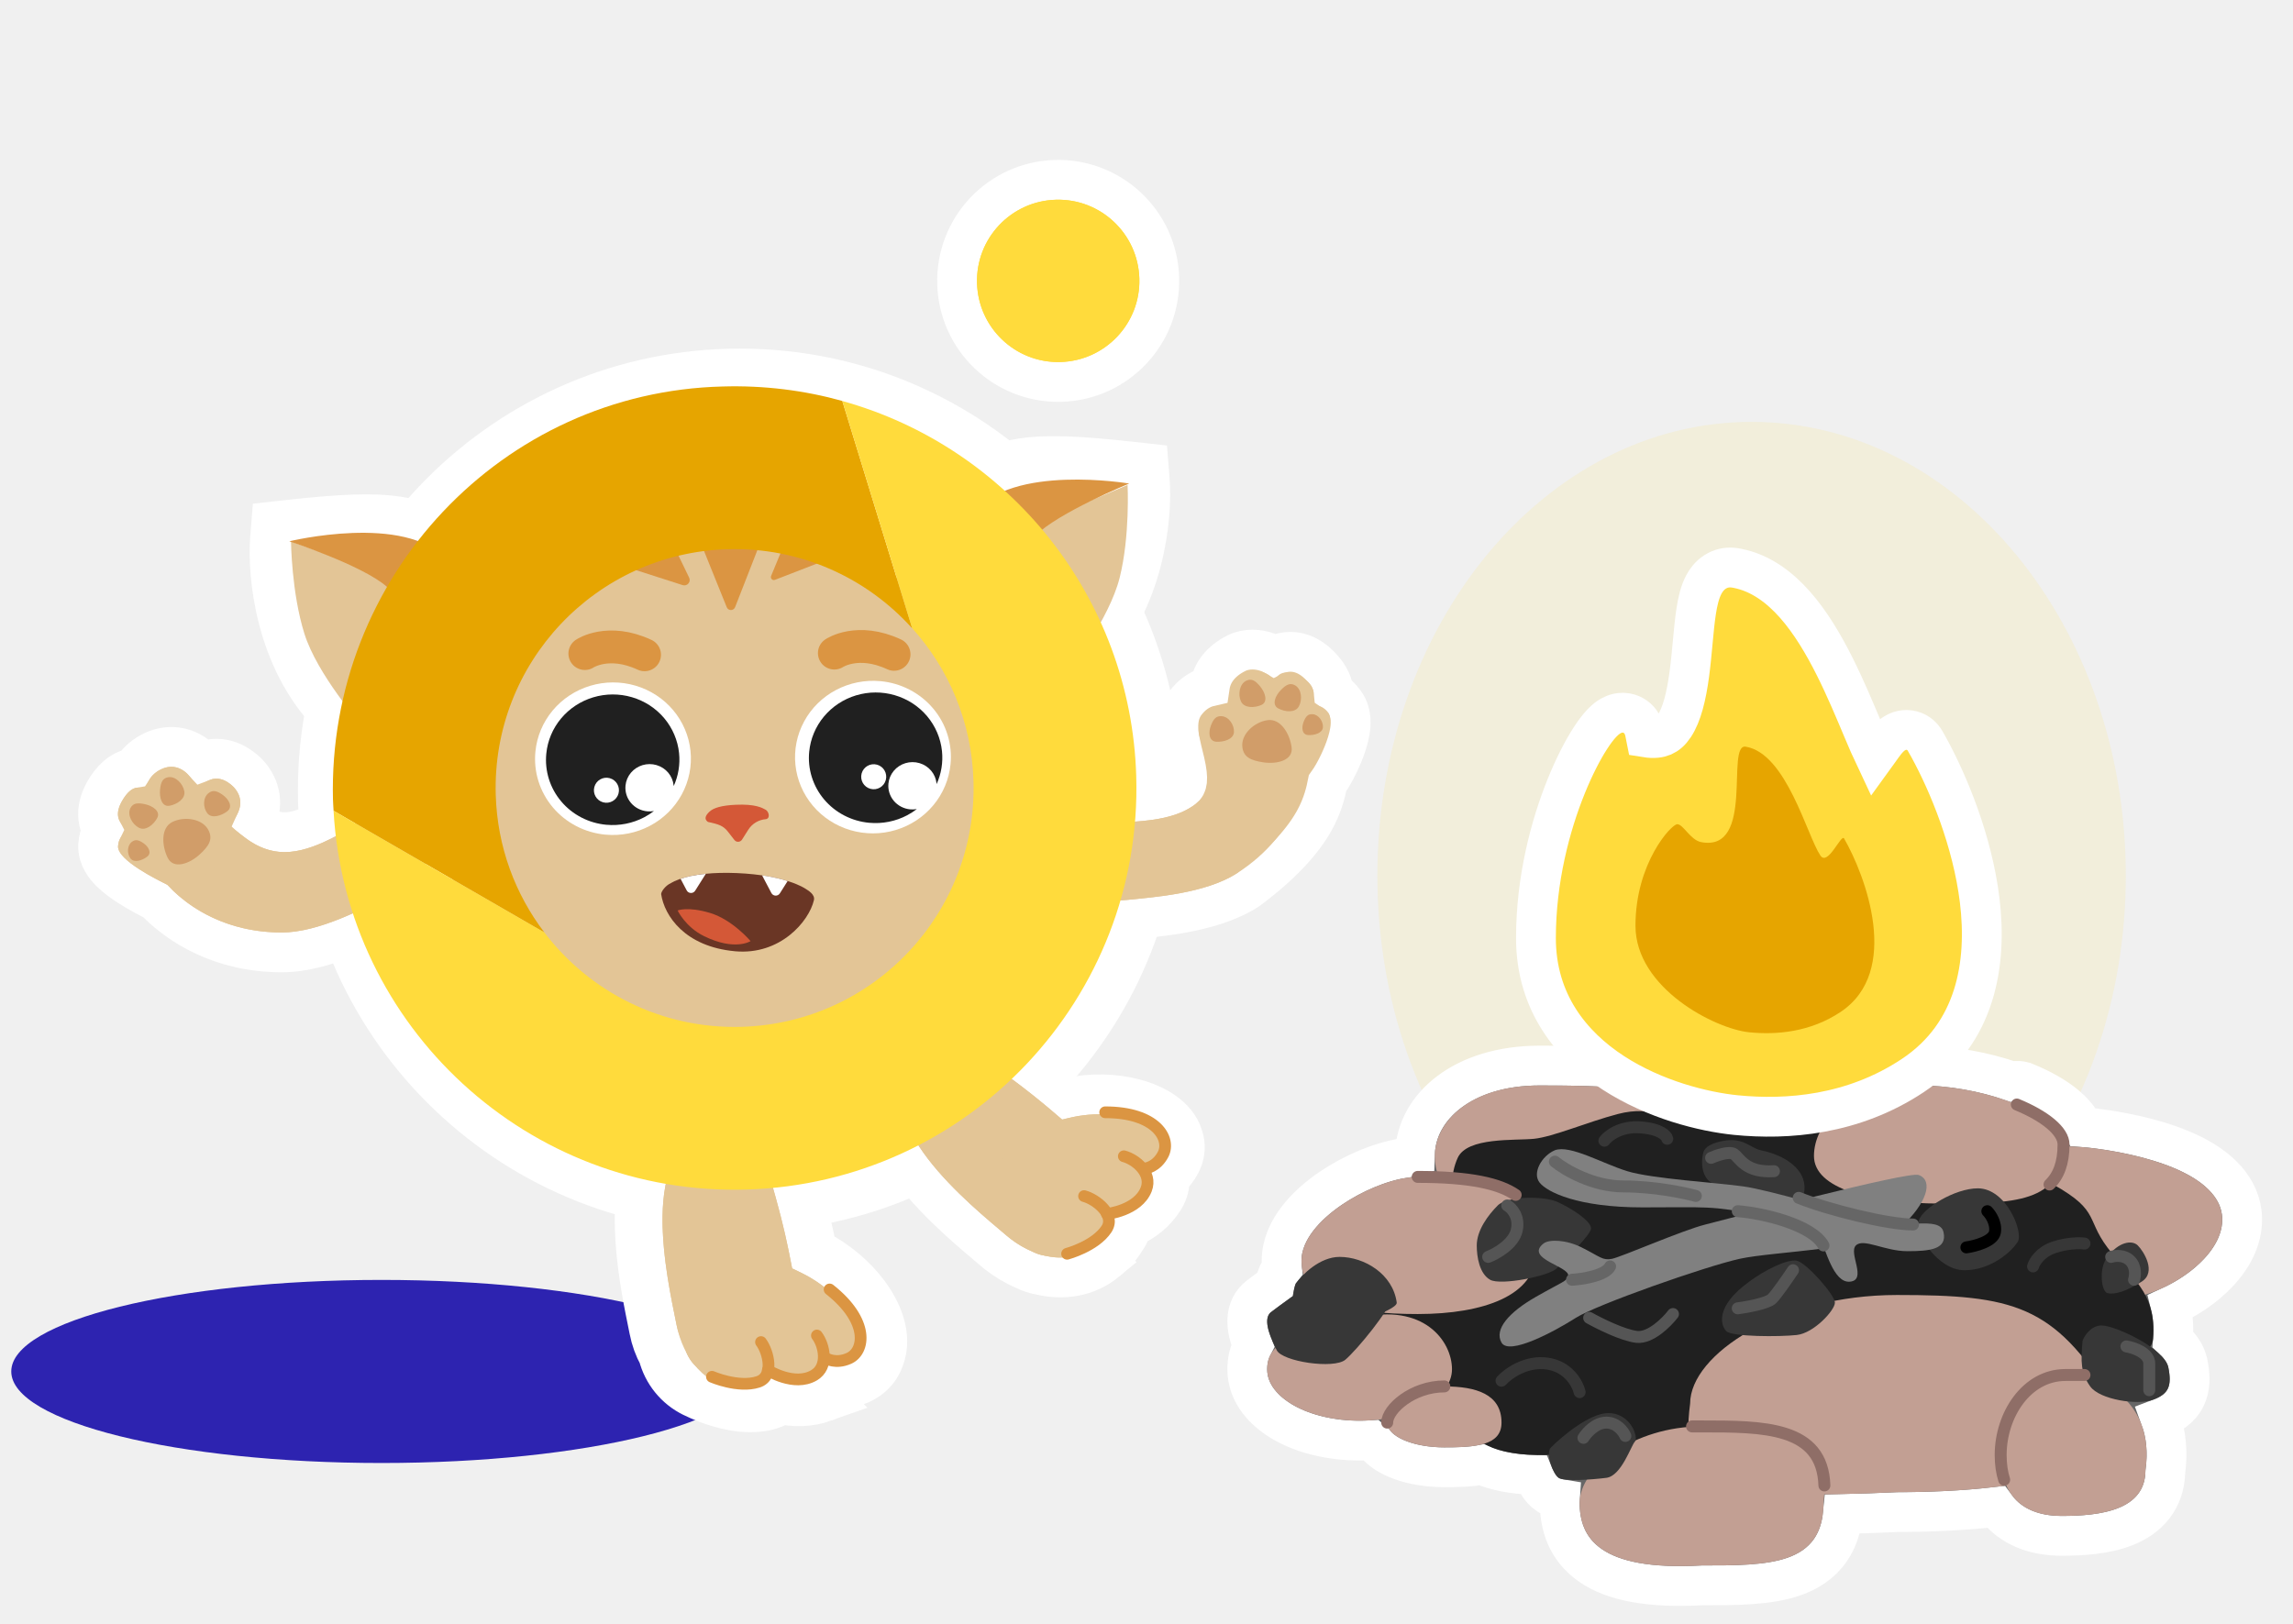
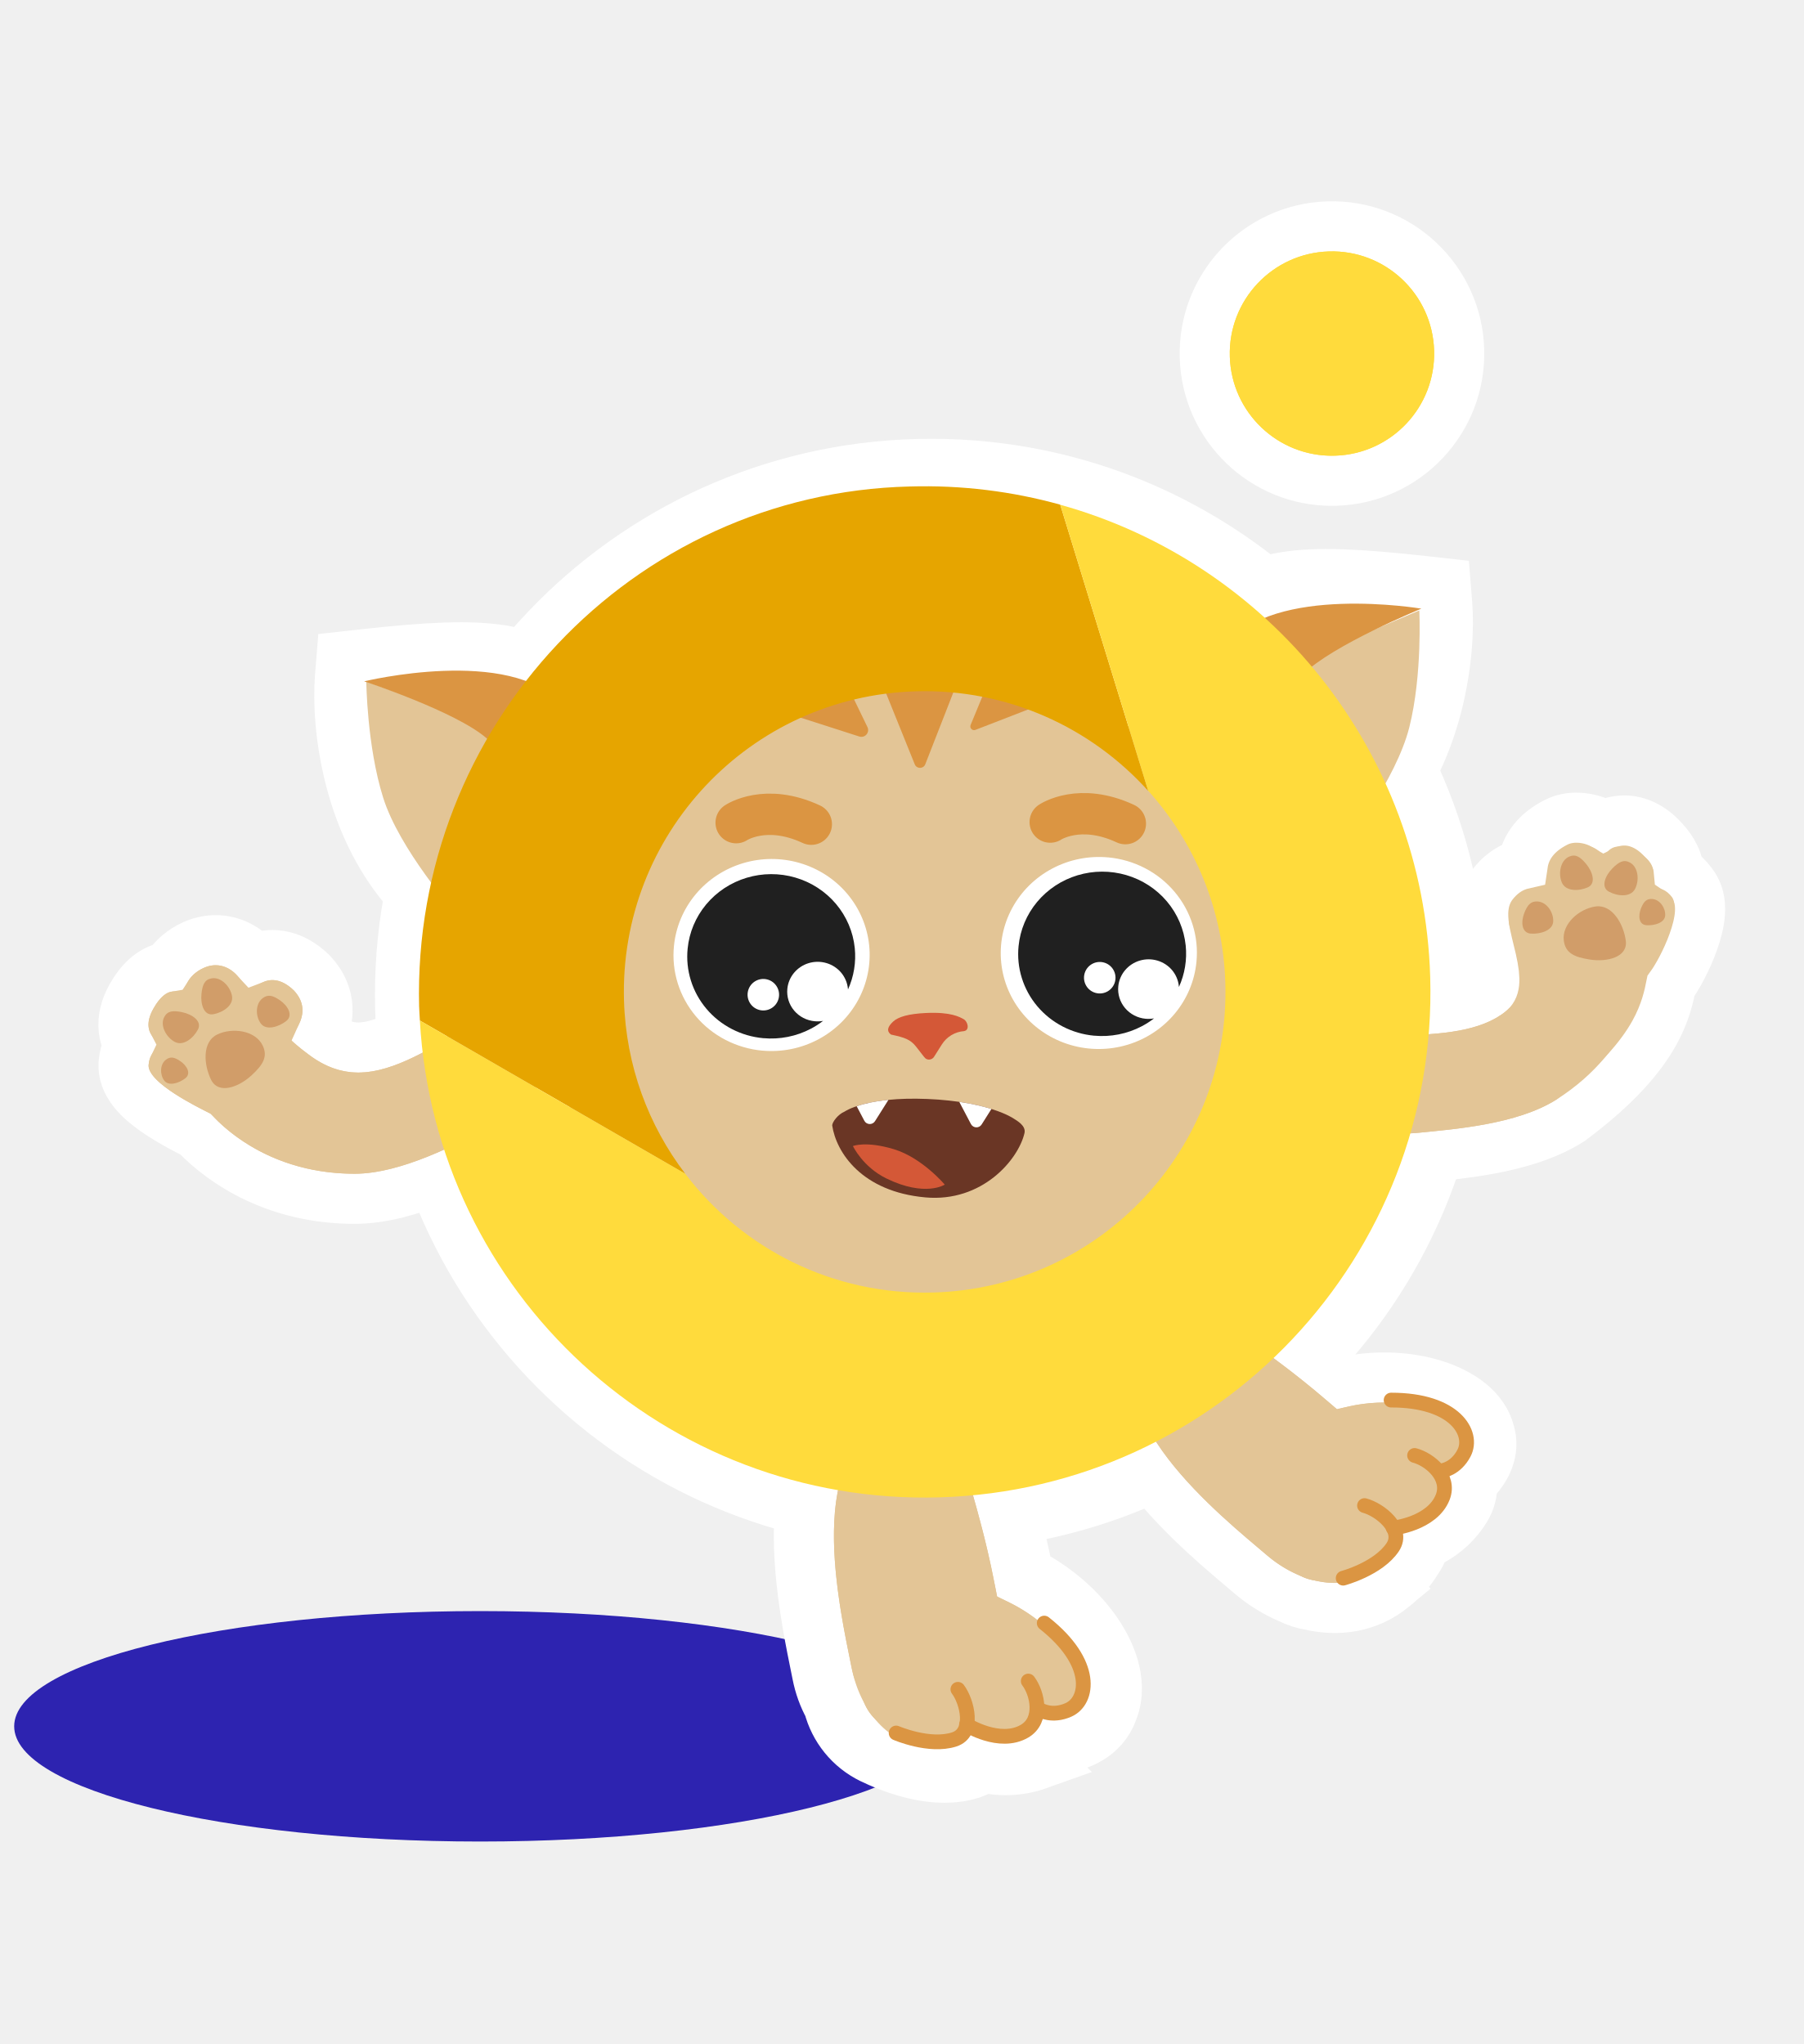
- <svg xmlns="http://www.w3.org/2000/svg" width="288" height="204" viewBox="0 0 288 204" fill="none">
+ <svg xmlns="http://www.w3.org/2000/svg" width="180" height="204" viewBox="0 0 180 204" fill="none">
  <style>
  @media (prefers-reduced-motion: reduce) { * { animation: none !important; } }

  .cat        { transform-origin: 92px 176px;  animation: cat-dance 1.2s ease-in-out infinite; }
  .shadow     { transform-origin: 48px 172px;  animation: shadow-pulse .6s ease-in-out infinite; }
  .arm-left   { transform-origin: 54px 110px;  animation: arm-left-wave 1.2s ease-in-out infinite; }
  .arm-right  { transform-origin: 151px 91px;  animation: arm-right-wave 1.2s ease-in-out infinite; }
  .leg-left   { transform-origin: 95px 146px;  animation: leg-left-step 1.2s ease-in-out infinite; }
  .leg-right  { transform-origin: 117px 137px; animation: leg-right-step 1.2s ease-in-out infinite; }
  .ear-left   { transform-origin: 57px 88px;   animation: ear-left-wiggle 1.2s ease-in-out infinite; }
  .ear-right  { transform-origin: 121px 80px;  animation: ear-right-wiggle 1.2s ease-in-out infinite; }
  .face       { transform-origin: 93px 99px;   animation: face-bob 1.2s ease-in-out .06s infinite; }
  .mouth      { transform-origin: 92px 110px;  animation: mouth-sing .6s ease-in-out infinite alternate; }
  .eye-r      { transform-origin: 110px 95px;  animation: blink 3.6s linear infinite; }
  .eye-l      { transform-origin: 77px 95px;   animation: blink 3.6s linear infinite; }
  .ball       { animation: ball-bounce .6s ease-in-out -.3s infinite; }
  .flame-outer{ transform-origin: 219px 139px; animation: flicker .72s ease-in-out infinite; }
  .flame-inner{ transform-origin: 220px 129px; animation: flicker .54s ease-in-out -.2s infinite; }
  .glow       { transform-origin: 220px 160px; animation: glow-pulse .72s ease-in-out infinite alternate; }
  .spark      { animation: spark-rise 1.6s linear infinite; }
  .spark-2    { animation-name: spark-rise-b; animation-delay: -.55s; animation-duration: 1.45s; }
  .spark-3    { animation-delay: -1.1s; animation-duration: 1.75s; }
  .note       { animation: note-float 3.2s ease-out infinite; }
  .note-2     { animation-delay: -1.6s; }

  @keyframes cat-dance {
    0%, 100% { transform: translateY(0) rotate(-3.5deg) scale(1.015, .98); }
    25%, 75% { transform: translateY(-8px) rotate(0deg) scale(.99, 1.015); }
    50%      { transform: translateY(0) rotate(3.5deg) scale(1.015, .98); }
  }
  @keyframes shadow-pulse {
    0%, 100% { transform: scale(1, 1); opacity: 1; }
    50%      { transform: scale(.96, .92); opacity: .85; }
  }
  @keyframes arm-left-wave {
    0%, 50%, 100% { transform: rotate(-6deg); }
    25%, 75%      { transform: rotate(10deg); }
  }
  @keyframes arm-right-wave {
    0%, 50%, 100% { transform: rotate(6deg); }
    25%, 75%      { transform: rotate(-9deg); }
  }
  @keyframes leg-left-step {
    0%, 50%, 100% { transform: rotate(0deg); }
    25%           { transform: rotate(-7deg); }
    75%           { transform: rotate(3deg); }
  }
  @keyframes leg-right-step {
    0%, 50%, 100% { transform: rotate(0deg); }
    25%           { transform: rotate(4deg); }
    75%           { transform: rotate(-7deg); }
  }
  @keyframes ear-left-wiggle {
    0%, 100% { transform: rotate(3deg); }
    50%      { transform: rotate(-4deg); }
  }
  @keyframes ear-right-wiggle {
    0%, 100% { transform: rotate(-3deg); }
    50%      { transform: rotate(4deg); }
  }
  @keyframes face-bob {
    0%, 100% { transform: translate(-1px, .5px) rotate(-1deg); }
    25%, 75% { transform: translate(0, -.8px) rotate(0deg); }
    50%      { transform: translate(1px, .5px) rotate(1deg); }
  }
  @keyframes mouth-sing {
    from { transform: scale(1, .98); }
    to   { transform: scale(1.03, 1.06); }
  }
  @keyframes blink {
    0%, 92%, 96.5%, 100% { transform: scaleY(1); }
    94%                  { transform: scaleY(.08); }
  }
  @keyframes ball-bounce {
    0%, 100% { transform: translateY(0); }
    50%      { transform: translateY(-5px); }
  }
  @keyframes flicker {
    0%, 100% { transform: scale(1, 1) skewX(0deg); }
    30%      { transform: scale(1.02, 1.06) skewX(1.5deg); }
    55%      { transform: scale(.985, .92) skewX(-2deg); }
    80%      { transform: scale(1.005, 1.03) skewX(1deg); }
  }
  @keyframes glow-pulse {
    from { transform: scale(1, 1); opacity: .10; }
    to   { transform: scale(1.05, 1.07); opacity: .18; }
  }
  @keyframes spark-rise {
    0%   { transform: translate(0, 0); opacity: 0; }
    12%  { opacity: 1; }
    100% { transform: translate(7px, -52px); opacity: 0; }
  }
  @keyframes spark-rise-b {
    0%   { transform: translate(0, 0); opacity: 0; }
    12%  { opacity: 1; }
    100% { transform: translate(-8px, -48px); opacity: 0; }
  }
  @keyframes note-float {
    0%   { transform: translate(0, 3px) rotate(0deg); opacity: 0; }
    12%  { opacity: .7; }
    100% { transform: translate(-5px, -26px) rotate(-12deg); opacity: 0; }
  }
</style>
  <g class="shadow">
    <ellipse cx="47.915" cy="172.293" rx="46.5" ry="11.5" fill="#180DA9" fill-opacity="0.9" />
  </g>
  <g class="cat">
    <circle cx="92.915" cy="99.294" r="53" fill="white" stroke="white" stroke-width="5" />
    <g class="arm-left">
      <path d="M19.308 94.32C21.194 93.475 23.062 93.796 24.481 94.774C24.849 95.027 25.18 95.32 25.476 95.639C26.152 95.38 26.967 95.234 27.88 95.371C28.907 95.524 29.853 96.004 30.702 96.729L31.06 97.055L31.106 97.099L31.15 97.146C31.989 98.044 32.491 99.069 32.638 100.161C32.78 101.223 32.561 102.162 32.271 102.882C32.235 102.973 32.196 103.062 32.157 103.148C33.174 103.922 34.12 104.408 35.289 104.526C36.515 104.648 37.965 104.258 39.546 103.554C40.312 103.213 41.044 102.83 41.741 102.454C42.389 102.106 43.116 101.703 43.705 101.434L43.712 101.431C43.69 101.441 43.702 101.436 43.793 101.389C43.876 101.346 43.966 101.298 44.1 101.228C44.354 101.095 44.691 100.92 45.083 100.731C45.858 100.356 46.893 99.899 48.017 99.561C49.113 99.231 50.471 98.957 51.835 99.1C53.187 99.242 54.62 99.812 55.661 101.139L55.864 101.415L56.055 101.703C57.928 104.688 57.02 107.757 55.572 109.91C54.111 112.081 51.852 113.808 49.984 114.749C48.446 115.524 46.128 116.743 43.617 117.75C41.131 118.747 38.205 119.644 35.389 119.645H35.388C27.676 119.645 22.371 116.176 19.511 113.194C18.749 112.81 17.366 112.1 16.091 111.273C15.326 110.777 14.489 110.17 13.819 109.492C13.27 108.935 12.271 107.782 12.328 106.22L12.33 106.17L12.334 106.12C12.387 105.427 12.557 104.821 12.81 104.3C12.58 103.86 12.407 103.347 12.343 102.762C12.218 101.626 12.531 100.505 13.123 99.45L13.125 99.446C13.951 97.978 15.102 96.774 16.715 96.502C17.282 95.623 18.156 94.836 19.308 94.32Z" fill="#E3C596" stroke="white" stroke-width="5" />
      <path fill-rule="evenodd" clip-rule="evenodd" d="M25.035 100.923C21.185 99.519 16.83 103.612 19.466 108.982C20.608 111.31 25.903 117.145 35.388 117.145C40.065 117.144 45.684 114.117 48.859 112.517C51.998 110.935 56.443 106.654 53.807 102.835C51.619 99.666 45.498 103.367 44.742 103.709C42.777 104.605 38.796 107.39 35.039 107.014C30.418 106.55 28.365 102.134 25.034 100.921L25.035 100.923Z" fill="#E3C596" />
      <path fill-rule="evenodd" clip-rule="evenodd" d="M28.862 103.633C29.06 103.294 31.412 101.089 29.323 98.853C26.679 96.299 24.808 99.276 24.808 99.276C24.808 99.276 24.744 99.439 24.666 99.178C24.12 97.282 22.386 95.68 20.33 96.601C18.674 97.343 18.192 98.869 18.576 99.381C17.908 98.984 16.69 98.21 15.303 100.672C13.659 103.606 16.694 104.382 16.694 104.382C16.694 104.382 14.979 104.331 14.827 106.312C14.761 108.098 19.843 110.56 21.038 111.164C21.994 111.844 24.758 110.826 26.975 108.928C29.403 106.001 28.912 103.808 28.863 103.635L28.862 103.633Z" fill="#E3C596" />
      <path d="M21.054 107.748C21.784 109.252 23.785 108.526 25.081 107.342C26.268 106.256 26.742 105.44 26.206 104.337C25.476 102.832 23.172 102.521 21.668 103.251C20.163 103.981 20.322 106.244 21.054 107.748Z" fill="#D19D69" />
      <path d="M19.746 102.762C20.198 101.917 19.172 101.227 18.176 101.021C17.263 100.833 16.72 100.885 16.389 101.504C15.938 102.349 16.583 103.528 17.44 103.985C18.296 104.44 19.296 103.608 19.744 102.763L19.746 102.762Z" fill="#D19D69" />
      <path d="M21.282 101.224C20.34 101.395 19.997 100.21 20.103 99.198C20.202 98.271 20.419 97.769 21.107 97.645C22.049 97.473 22.977 98.446 23.15 99.401C23.323 100.356 22.226 101.055 21.284 101.227L21.282 101.224Z" fill="#D19D69" />
      <path d="M28.547 101.917C29.299 101.339 28.715 100.374 27.946 99.84C27.242 99.352 26.751 99.206 26.202 99.629C25.45 100.208 25.497 101.465 26.037 102.167C26.577 102.869 27.795 102.496 28.547 101.917Z" fill="#D19D69" />
      <path d="M18.483 107.623C19.114 107.139 18.638 106.349 18.006 105.917C17.425 105.522 17.021 105.406 16.559 105.761C15.929 106.247 15.956 107.282 16.397 107.855C16.839 108.427 17.855 108.108 18.483 107.623Z" fill="#D19D69" />
    </g>
    <g class="arm-right">
      <path d="M165.683 83.526C164.531 82.374 162.994 81.648 161.281 81.96C160.848 82.038 160.451 82.177 160.085 82.356C159.793 82.186 159.496 82.049 159.207 81.944C158.083 81.535 156.585 81.414 155.297 82.058C153.359 83.027 152.214 84.471 151.952 86.243C151.799 86.278 151.643 86.32 151.486 86.373C150.501 86.707 149.637 87.354 148.932 88.272C147.835 89.702 147.941 91.417 148.09 92.468C148.242 93.537 148.613 94.875 148.812 95.745C149.337 98.036 149.101 98.664 148.629 99.034L148.443 99.174C147.478 99.853 146.117 100.262 144.513 100.501C143.684 100.625 142.861 100.695 142.072 100.752C141.521 100.792 140.917 100.83 140.378 100.885L139.867 100.945L139.862 100.946C139.886 100.942 139.872 100.945 139.769 100.954C139.675 100.962 139.575 100.97 139.424 100.983C139.139 101.007 138.761 101.041 138.328 101.092C137.473 101.192 136.354 101.362 135.224 101.681C134.123 101.991 132.831 102.489 131.757 103.341C130.621 104.243 129.67 105.606 129.599 107.457C129.457 111.19 131.949 113.395 134.403 114.468C136.802 115.516 139.635 115.76 141.717 115.551L141.72 115.551C143.429 115.378 146.041 115.161 148.699 114.663C151.331 114.17 154.283 113.355 156.659 111.843L156.74 111.792L156.815 111.735C161.306 108.372 163.734 105.509 165.09 103.059C166.196 101.061 166.55 99.335 166.737 98.397C167.019 98.007 167.283 97.573 167.505 97.18C167.911 96.462 168.337 95.596 168.698 94.704C169.052 93.828 169.382 92.834 169.54 91.881C169.671 91.091 169.814 89.635 168.996 88.407L168.779 88.102C168.41 87.61 167.987 87.195 167.509 86.874C167.387 85.568 166.627 84.47 165.683 83.526Z" fill="#E3C596" stroke="white" stroke-width="5" />
      <path fill-rule="evenodd" clip-rule="evenodd" d="M155.342 90.489C157.837 87.237 163.708 88.353 164.366 94.3C164.653 96.875 163.319 104.641 155.317 109.734C151.37 112.245 145.003 112.705 141.467 113.064C137.97 113.414 131.92 112.188 132.097 107.551C132.244 103.704 139.391 103.537 140.212 103.421C142.352 103.123 147.203 103.336 150.175 101C153.826 98.128 153.184 93.301 155.344 90.486L155.342 90.489Z" fill="#E3C596" />
      <path fill-rule="evenodd" clip-rule="evenodd" d="M153.571 94.833C153.22 94.651 150.055 94.055 150.618 91.049C151.478 87.474 154.655 88.981 154.655 88.981C154.655 88.981 154.797 89.084 154.719 88.823C154.162 86.93 154.766 84.648 156.994 84.32C158.79 84.058 160.013 85.086 159.965 85.723C160.315 85.028 160.929 83.723 163.42 85.055C166.383 86.647 164.238 88.933 164.238 88.933C164.238 88.933 165.66 87.971 166.852 89.557C167.864 91.029 164.899 95.832 164.216 96.986C163.774 98.07 160.897 98.696 158.007 98.286C154.388 97.12 153.625 95.005 153.571 94.833Z" fill="#E3C596" />
      <path d="M162.226 93.872C161.999 92.213 160.876 90.243 159.218 90.469C157.56 90.696 155.818 92.234 156.045 93.892C156.209 95.105 157.059 95.524 158.649 95.768C160.386 96.036 162.452 95.529 162.226 93.872ZM153.436 89.972C152.744 89.925 152.416 90.319 152.102 91.115C151.758 91.988 151.808 93.112 152.754 93.178C153.7 93.243 154.923 92.876 154.983 91.993C155.042 91.109 154.383 90.037 153.436 89.972ZM166.157 91.375C166.208 90.654 165.654 89.777 164.86 89.723C164.281 89.683 164.006 90.005 163.744 90.656C163.457 91.367 163.499 92.286 164.293 92.341C165.085 92.393 166.109 92.097 166.157 91.375ZM158.274 86.229C157.677 85.512 157.219 85.215 156.576 85.494C155.697 85.873 155.464 87.198 155.85 88.087C156.236 88.978 157.537 88.951 158.416 88.571C159.295 88.192 158.923 87.012 158.274 86.229ZM162.64 86.085C162.024 85.753 161.541 86.012 160.886 86.675C160.172 87.398 159.701 88.539 160.544 88.994L160.547 88.995C161.389 89.449 162.685 89.585 163.143 88.732C163.6 87.878 163.484 86.54 162.64 86.085Z" fill="#D19D69" />
    </g>
    <g class="leg-left">
      <path d="M89.225 138.901C91.922 138.469 94.17 138.916 95.903 140.187C97.338 141.24 98.097 142.629 98.53 143.651L98.696 144.065L98.74 144.178L98.773 144.292C100.356 149.649 101.261 152.83 102.15 157.3C104.94 158.701 107.167 160.653 108.672 162.672C109.556 163.858 110.25 165.146 110.629 166.441C110.98 167.642 111.14 169.153 110.559 170.597C109.702 173.031 107.364 173.731 106.222 173.926C106.07 173.952 105.919 173.972 105.77 173.988C105.684 174.1 105.593 174.211 105.491 174.32C104.956 174.894 104.276 175.336 103.48 175.621L103.481 175.622C101.601 176.294 99.701 176.292 98.076 175.9C96.936 176.719 95.516 176.919 94.219 176.921C91.663 176.924 89.003 175.949 87.18 175.069L87.177 175.067C85.141 174.081 83.702 172.26 83.159 170.142C82.632 169.194 82.251 168.145 82.029 167.009L81.517 164.464C80.916 161.398 80.153 156.948 80.217 152.745C80.259 149.941 80.665 146.923 81.953 144.377C83.313 141.688 85.639 139.592 89.131 138.918L89.178 138.908L89.225 138.901Z" fill="#E3C596" stroke="white" stroke-width="6" />
      <path fill-rule="evenodd" clip-rule="evenodd" d="M92.851 174.271C97.067 174.349 100.782 170.601 100.676 166.386C99.083 156.194 98.31 153.311 95.897 145.143C95.237 143.428 93.91 141.189 89.699 141.864C79.795 143.775 83.891 160.902 84.974 166.432C85.782 170.573 88.633 174.377 92.853 174.269L92.851 174.271Z" fill="#E3C596" />
      <path fill-rule="evenodd" clip-rule="evenodd" d="M102.471 172.797C100.223 173.601 97.97 172.962 96.889 172.143C96.873 172.937 96.735 173.918 94.215 173.921C92.325 173.924 90.148 173.172 88.484 172.368C86.909 171.605 85.914 170.008 85.915 168.256C85.918 165.719 86.037 162.055 86.674 161.192C88.949 158.105 93.146 157.844 95.867 158.409C104.086 159.653 109.006 166.708 107.753 169.542C107.191 171.299 104.212 171.143 103.781 170.884C103.758 170.871 103.959 172.265 102.469 172.797L102.471 172.797Z" fill="#E3C596" />
      <path d="M89.42 172.962C89.42 172.962 92.736 174.399 95.207 173.606C97.292 172.935 96.503 169.819 95.583 168.601" stroke="#DB9542" stroke-width="1.473" stroke-linecap="round" stroke-linejoin="round" />
      <path d="M96.441 172.138C96.441 172.138 99.747 174.231 102.228 172.782C104.12 171.676 103.524 168.995 102.604 167.777" stroke="#DB9542" stroke-width="1.473" stroke-linecap="round" stroke-linejoin="round" />
      <path d="M103.808 170.668C103.808 170.668 104.974 171.39 106.625 170.649C108.624 169.752 109.235 165.967 104.198 161.991" stroke="#DB9542" stroke-width="1.473" stroke-linecap="round" stroke-linejoin="round" />
    </g>
    <g class="leg-right">
      <path d="M118.716 128.346C120.368 128.286 121.73 128.86 122.665 129.371L123.039 129.584L123.125 129.634L123.207 129.692C127.847 132.964 130.53 134.899 134.07 137.924C137.135 137.249 140.106 137.389 142.528 138.036C143.915 138.406 145.201 138.963 146.243 139.702C147.214 140.39 148.183 141.393 148.58 142.74C149.337 144.92 148.095 146.732 147.352 147.559C147.205 147.723 147.05 147.874 146.897 148.017C146.947 148.832 146.768 149.746 146.198 150.661C145.139 152.358 143.639 153.479 142.182 154.117C142.141 154.224 142.096 154.33 142.051 154.436C141.9 154.925 141.661 155.36 141.383 155.747C140.787 156.733 140.01 157.637 139.049 158.386L139.05 158.387C136.524 160.494 133.461 160.829 130.714 160.191C130.008 160.075 129.324 159.852 128.683 159.53C127.451 159.014 126.283 158.314 125.235 157.483L124.781 157.109C122.737 155.359 117.953 151.52 114.582 147.124C112.895 144.924 111.393 142.376 110.845 139.687C110.271 136.867 110.769 133.942 112.977 131.377L113.003 131.347L113.03 131.318C114.81 129.379 116.732 128.419 118.716 128.346Z" fill="#E3C596" stroke="white" stroke-width="5" />
      <path fill-rule="evenodd" clip-rule="evenodd" d="M126.407 155.21C122.128 151.546 108.288 140.654 114.871 133.009C117.755 129.869 120.186 130.8 121.766 131.735C128.728 136.644 131.124 138.427 138.694 145.43C141.392 148.669 140.806 153.914 137.449 156.467C134.207 159.171 129.611 157.955 126.407 155.21Z" fill="#E3C596" />
      <path fill-rule="evenodd" clip-rule="evenodd" d="M143.919 147.027C144.418 146.961 146.851 145.236 146.201 143.511C145.423 140.511 137.188 138.029 129.972 142.153C127.489 143.399 124.357 146.208 124.488 150.039C124.522 151.11 126.704 154.058 128.276 156.049C129.359 157.423 131.134 158.059 132.841 157.678C134.645 157.278 136.818 156.516 138.299 155.342C140.272 153.776 139.773 152.922 139.293 152.288C140.648 152.261 142.813 151.365 144.077 149.337C144.914 147.996 143.892 147.028 143.919 147.024L143.919 147.027Z" fill="#E3C596" />
      <path d="M134.028 157.507C134.028 157.507 137.522 156.577 138.966 154.422C140.185 152.603 137.635 150.646 136.157 150.263" stroke="#DB9542" stroke-width="1.473" stroke-linecap="round" stroke-linejoin="round" />
      <path d="M139.024 152.504C139.024 152.504 142.914 152.095 143.962 149.419C144.76 147.378 142.63 145.644 141.153 145.26" stroke="#DB9542" stroke-width="1.473" stroke-linecap="round" stroke-linejoin="round" />
      <path d="M143.889 146.781C143.889 146.781 145.253 146.625 146.086 145.019C147.097 143.075 145.226 139.728 138.81 139.735" stroke="#DB9542" stroke-width="1.473" stroke-linecap="round" stroke-linejoin="round" />
    </g>
    <g class="ear-left">
      <path d="M36.139 65.309C42.883 64.559 46.938 64.391 50.058 64.887C53.302 65.403 55.422 66.631 58.113 68.099L61.045 69.699L58.683 72.062C55.94 74.805 49.464 82.168 45.627 89.458L44.047 92.461L41.648 90.062C38.038 86.452 36.035 81.919 34.971 77.837C33.908 73.76 33.735 69.954 33.923 67.595L34.088 65.537L36.139 65.309Z" fill="white" stroke="white" stroke-width="5" />
      <path fill-rule="evenodd" clip-rule="evenodd" d="M45.366 91.018L63.937 77.813L36.552 68.032C36.552 68.032 36.608 74.437 38.231 79.605C39.856 84.772 45.366 91.018 45.366 91.018Z" fill="#E3C596" />
      <path fill-rule="evenodd" clip-rule="evenodd" d="M56.077 70.291C50.912 64.453 36.336 68.001 36.336 68.001C36.336 68.001 45.513 71.011 48.574 73.699C51.636 76.387 54.411 84.755 54.411 84.755C54.411 84.755 61.241 76.128 56.074 70.29L56.077 70.291Z" fill="#DB9542" />
    </g>
    <g class="ear-right">
      <path d="M142.192 57.998C135.448 57.249 131.393 57.08 128.273 57.576C125.029 58.092 122.91 59.32 120.218 60.788L117.286 62.389L119.648 64.751C122.391 67.494 128.867 74.857 132.704 82.147L134.284 85.15L136.683 82.751C140.293 79.141 142.296 74.608 143.36 70.526C144.423 66.449 144.596 62.643 144.408 60.284L144.243 58.226L142.192 57.998Z" fill="white" stroke="white" stroke-width="5" />
      <path fill-rule="evenodd" clip-rule="evenodd" d="M134.18 84.388L114.862 72.304L141.623 60.923C141.623 60.923 141.946 67.321 140.629 72.576C139.313 77.83 134.18 84.388 134.18 84.388Z" fill="#E3C596" />
      <path fill-rule="evenodd" clip-rule="evenodd" d="M122.301 64.439C127.036 58.248 141.827 60.746 141.827 60.746C141.827 60.746 132.89 64.403 130.027 67.303C127.164 70.202 124.994 78.747 124.994 78.747C124.994 78.747 117.566 70.63 122.301 64.439Z" fill="#DB9542" />
    </g>
    <g class="face">
      <path fill-rule="evenodd" clip-rule="evenodd" d="M93.026 64.046C73.938 62.227 56.951 76.252 55.109 95.611C53.27 114.972 67.305 131.955 86.396 133.782C105.487 135.608 122.474 121.576 124.325 102.218C126.174 82.859 112.118 65.868 93.026 64.046Z" fill="#E3C596" />
      <path fill-rule="evenodd" clip-rule="evenodd" d="M98.243 61.134L92.328 76.278C92.141 76.754 91.469 76.757 91.278 76.284L84.697 59.983C84.54 59.592 84.852 59.171 85.271 59.211L97.767 60.366C98.141 60.401 98.379 60.783 98.24 61.134L98.243 61.134Z" fill="#DB9542" />
      <path fill-rule="evenodd" clip-rule="evenodd" d="M100.946 62.445L96.852 72.352C96.725 72.658 97.026 72.966 97.335 72.845L107.289 68.986C107.539 68.888 107.61 68.568 107.423 68.376L101.561 62.327C101.373 62.132 101.046 62.196 100.943 62.444L100.946 62.445Z" fill="#DB9542" />
      <path fill-rule="evenodd" clip-rule="evenodd" d="M82.393 63.963L86.558 72.569C86.816 73.105 86.308 73.687 85.745 73.507L76.676 70.595C76.216 70.448 76.055 69.879 76.371 69.512L81.272 63.817C81.588 63.45 82.18 63.527 82.39 63.963L82.393 63.963Z" fill="#DB9542" />
      <g class="mouth">
        <path fill-rule="evenodd" clip-rule="evenodd" d="M92.325 119.505C97.996 120.019 101.608 115.755 102.227 113.087C102.398 112.348 101.476 111.85 101.096 111.606C101.096 111.606 98.662 109.939 92.54 109.682C86.417 109.426 84.286 110.936 84.286 110.936C83.603 111.222 83.044 111.991 83.04 112.323C83.444 115.035 86.002 118.931 92.324 119.504L92.325 119.505Z" fill="#6A3625" />
        <path fill-rule="evenodd" clip-rule="evenodd" d="M94.272 118.23C94.272 118.23 92.009 115.548 89.201 114.698C86.392 113.848 85.108 114.381 85.108 114.381C85.108 114.381 86.09 116.467 88.453 117.618C92.326 119.505 94.272 118.23 94.272 118.23L94.272 118.23Z" fill="#D45837" />
        <path fill-rule="evenodd" clip-rule="evenodd" d="M88.652 109.771L87.313 111.895C87.06 112.298 86.466 112.275 86.245 111.854L85.48 110.403C86.179 110.169 87.212 109.916 88.651 109.772L88.652 109.771Z" fill="white" />
        <path fill-rule="evenodd" clip-rule="evenodd" d="M98.928 110.681L97.952 112.227C97.699 112.629 97.106 112.606 96.884 112.185L95.719 109.972C97.053 110.167 98.114 110.426 98.928 110.681Z" fill="white" />
        <path fill-rule="evenodd" clip-rule="evenodd" d="M96.208 102.909C95.293 102.974 94.466 103.47 93.979 104.245L93.188 105.496C93.081 105.646 92.918 105.733 92.748 105.75C92.658 105.76 92.569 105.745 92.486 105.712C92.372 105.667 92.278 105.583 92.205 105.482L91.417 104.468C90.843 103.731 90.238 103.547 89.027 103.28C88.969 103.28 88.912 103.259 88.868 103.222L88.866 103.223C88.437 102.876 88.591 102.456 89.113 101.964C89.635 101.472 90.684 101.183 92.385 101.101C94.894 100.981 95.757 101.5 96.162 101.722C96.566 101.943 96.786 102.802 96.209 102.905L96.208 102.909Z" fill="#D45837" />
      </g>
      <path d="M73.456 82.105C73.456 82.105 76.381 80.126 80.955 82.259M104.794 82.048C104.794 82.048 107.719 80.069 112.292 82.202" stroke="#DB9542" stroke-width="4.125" stroke-linecap="round" stroke-linejoin="round" />
      <g class="eye-r">
        <path fill-rule="evenodd" clip-rule="evenodd" d="M110.579 85.573C108.65 85.394 106.712 85.779 105.009 86.679C103.303 87.578 101.909 88.951 101.001 90.628C100.092 92.302 99.712 94.202 99.906 96.089C100.1 97.972 100.862 99.76 102.093 101.22C103.324 102.681 104.972 103.75 106.827 104.293C108.682 104.836 110.659 104.829 112.508 104.271C114.359 103.714 116 102.632 117.224 101.162C118.449 99.692 119.201 97.9 119.385 96.013C119.511 94.76 119.382 93.496 119.006 92.292C118.63 91.088 118.017 89.97 117.197 88.999C116.377 88.027 115.373 87.226 114.235 86.639C113.101 86.052 111.857 85.688 110.576 85.57L110.579 85.573Z" fill="white" />
        <path d="M113.944 102.418C112.486 103.188 110.827 103.518 109.176 103.365L109.178 103.367C108.082 103.266 107.017 102.955 106.045 102.452C105.072 101.949 104.212 101.263 103.509 100.431C102.808 99.6 102.283 98.643 101.961 97.612C101.639 96.582 101.529 95.499 101.637 94.426C101.794 92.811 102.438 91.276 103.486 90.018C104.535 88.76 105.939 87.833 107.524 87.356C109.107 86.879 110.8 86.872 112.387 87.338C113.975 87.803 115.386 88.718 116.441 89.969C117.494 91.218 118.146 92.749 118.313 94.361C118.459 95.781 118.225 97.21 117.637 98.509C117.635 98.477 117.633 98.445 117.629 98.413C117.569 97.829 117.332 97.274 116.951 96.821C116.568 96.368 116.058 96.037 115.482 95.868C114.907 95.7 114.293 95.702 113.719 95.875C113.145 96.048 112.636 96.384 112.256 96.84C111.876 97.296 111.644 97.852 111.586 98.437C111.547 98.826 111.587 99.218 111.704 99.591C111.82 99.965 112.011 100.311 112.265 100.613C112.519 100.914 112.831 101.163 113.184 101.345C113.535 101.527 113.921 101.64 114.319 101.677L114.318 101.676C114.599 101.702 114.881 101.689 115.155 101.64C114.777 101.931 114.372 102.192 113.944 102.418Z" fill="#202020" />
        <path d="M110.145 96.062C110.983 96.287 111.481 97.149 111.256 97.988C111.032 98.826 110.17 99.324 109.331 99.099C108.492 98.875 107.995 98.013 108.219 97.174C108.444 96.335 109.306 95.838 110.145 96.062Z" fill="white" />
      </g>
      <g class="eye-l">
        <path fill-rule="evenodd" clip-rule="evenodd" d="M76.055 104.854C77.984 105.033 79.922 104.648 81.625 103.748C83.331 102.848 84.724 101.475 85.633 99.799C86.541 98.124 86.922 96.224 86.728 94.338C86.534 92.454 85.771 90.666 84.541 89.206C83.31 87.746 81.662 86.677 79.807 86.133C77.952 85.59 75.975 85.597 74.126 86.155C72.274 86.712 70.634 87.795 69.409 89.264C68.185 90.734 67.433 92.526 67.249 94.413C67.123 95.666 67.252 96.931 67.628 98.135C68.004 99.338 68.617 100.456 69.436 101.428C70.257 102.4 71.261 103.2 72.398 103.788C73.533 104.375 74.777 104.738 76.057 104.857L76.055 104.854Z" fill="white" />
        <path d="M80.922 102.666C79.464 103.436 77.805 103.766 76.154 103.613L76.156 103.615C75.06 103.514 73.995 103.203 73.023 102.7C72.05 102.197 71.19 101.512 70.488 100.68C69.786 99.848 69.261 98.891 68.939 97.86C68.618 96.83 68.507 95.747 68.615 94.674C68.772 93.059 69.416 91.525 70.464 90.266C71.513 89.009 72.918 88.081 74.502 87.605C76.085 87.128 77.778 87.121 79.366 87.586C80.954 88.051 82.364 88.966 83.419 90.217C84.472 91.467 85.125 92.997 85.291 94.61C85.437 96.029 85.203 97.459 84.615 98.757C84.613 98.726 84.611 98.693 84.607 98.662C84.547 98.077 84.31 97.522 83.929 97.07C83.546 96.617 83.036 96.285 82.46 96.117C81.885 95.948 81.272 95.951 80.698 96.123C80.124 96.296 79.615 96.632 79.234 97.088C78.854 97.544 78.622 98.099 78.564 98.685C78.525 99.074 78.566 99.466 78.682 99.84C78.798 100.213 78.989 100.56 79.243 100.862C79.497 101.163 79.809 101.411 80.161 101.593C80.513 101.775 80.9 101.888 81.297 101.925L81.296 101.924C81.577 101.95 81.859 101.938 82.133 101.888C81.755 102.18 81.35 102.441 80.922 102.666Z" fill="#202020" />
        <path d="M76.574 97.758C77.413 97.983 77.91 98.845 77.686 99.683C77.461 100.522 76.599 101.02 75.76 100.795C74.922 100.57 74.424 99.708 74.649 98.87C74.874 98.031 75.736 97.533 76.574 97.758Z" fill="white" />
      </g>
    </g>
    <g class="ball">
      <path d="M145.6 34.911C145.392 27.904 139.545 22.386 132.532 22.595C125.525 22.803 120.008 28.65 120.217 35.663C120.422 42.561 126.09 48.014 132.956 47.984L133.284 47.978C140.291 47.77 145.809 41.924 145.6 34.911Z" fill="#FFDB3C" stroke="white" stroke-width="5" />
      <path d="M132.607 25.094C126.978 25.261 122.548 29.957 122.715 35.589C122.883 41.217 127.579 45.647 133.21 45.48C138.838 45.312 143.269 40.616 143.101 34.985C142.934 29.357 138.238 24.927 132.607 25.094Z" fill="#FFDB3C" />
    </g>
    <path d="M41.821 100.48C41.127 72.497 63.052 49.237 90.767 48.554C95.976 48.4 101.021 49.042 105.793 50.368L114.576 78.942C108.882 72.609 100.549 68.726 91.372 68.996C74.807 69.485 61.776 83.312 62.266 99.875C62.459 106.383 64.713 112.337 68.38 117.148L41.898 101.856C41.873 101.396 41.836 100.941 41.824 100.48L41.821 100.48Z" fill="#E6A500" />
    <path d="M68.371 117.141C74.036 124.595 83.092 129.294 93.163 128.997C109.728 128.507 122.759 114.681 122.269 98.118C122.051 90.717 119.167 84.022 114.57 78.921L105.795 50.377C126.542 56.137 142.042 74.859 142.711 97.513C143.534 125.367 121.62 148.616 93.765 149.441C66.365 150.25 43.421 129.058 41.896 101.855L68.368 117.141L68.371 117.141Z" fill="#FFDB3C" />
  </g>
  <g class="note note-1" opacity="0">
    <g transform="translate(26,84)">
      <ellipse cx="0" cy="0" rx="2.2" ry="1.7" transform="rotate(-18)" fill="#DB9542" />
      <path d="M2 -0.6 L2 -7.6 Q4.5 -7.2 4.8 -5" fill="none" stroke="#DB9542" stroke-width="1.3" stroke-linecap="round" />
    </g>
  </g>
  <g class="note note-2" opacity="0">
    <g transform="translate(15,68)">
      <ellipse cx="0" cy="0" rx="1.9" ry="1.5" transform="rotate(-18)" fill="#DB9542" />
      <path d="M1.7 -0.5 L1.7 -6.4" fill="none" stroke="#DB9542" stroke-width="1.2" stroke-linecap="round" />
    </g>
  </g>
-   <ellipse class="glow" cx="220" cy="110" rx="47" ry="57" fill="#FFDB3C" opacity="0.12" />
-   <path d="M240.994 133.865C245.11 133.865 249.25 134.656 252.68 135.849C253.251 135.724 253.865 135.764 254.447 136.004H254.448C256.37 136.796 258.134 137.769 259.474 138.894C260.253 139.547 261.13 140.46 261.663 141.608C262.759 141.696 263.883 141.835 265.024 142.02C269.256 142.708 273.425 143.863 276.498 145.669C279.561 147.469 282.175 150.367 281.508 154.474C281.068 157.176 279.271 159.468 277.268 161.164C275.895 162.327 274.293 163.324 272.632 164.089C272.93 165.321 273.04 166.693 272.926 168.265C273.106 168.434 273.279 168.608 273.442 168.789C273.946 169.349 274.506 170.127 274.748 171.094L274.792 171.289L274.883 171.787C275.077 172.97 275.12 174.293 274.538 175.517C273.83 177.004 272.507 177.73 271.343 178.172C272.049 180.099 272.304 182.345 271.965 184.887C271.93 186.567 271.427 188.046 270.48 189.257C269.526 190.478 268.251 191.264 266.967 191.777C264.469 192.776 261.419 192.943 258.94 192.943C255.515 192.943 252.526 191.812 250.681 189.309C246.649 189.772 242.351 189.956 238.338 189.958C235.846 190.071 233.557 190.155 231.459 190.199C231.285 191.936 230.78 193.47 229.876 194.765C228.727 196.411 227.116 197.416 225.383 198.033C222.125 199.193 217.81 199.164 213.766 199.164C207.184 199.52 202.692 198.668 199.798 196.683C196.67 194.537 195.901 191.44 195.901 188.769C195.901 188.613 195.907 188.458 195.918 188.305C195.894 188.301 195.87 188.298 195.847 188.294C195.532 188.236 194.934 188.107 194.382 187.738C193.848 187.383 193.491 186.907 193.286 186.601C193.05 186.248 192.848 185.861 192.683 185.481C192.656 185.417 192.628 185.351 192.6 185.283C190.023 185.205 187.808 184.773 186.106 184.017C184.616 184.302 182.932 184.329 181.412 184.329C179.372 184.329 177.422 184.008 175.832 183.41C174.758 183.006 173.456 182.325 172.607 181.212C172.479 181.128 172.358 181.034 172.244 180.932C171.757 180.962 171.263 180.979 170.764 180.979C167.215 180.979 163.879 180.184 161.342 178.771C158.888 177.405 156.658 175.12 156.658 172.019L156.665 171.699C156.705 170.746 156.93 169.86 157.351 169.056C157.161 168.578 156.976 168.049 156.849 167.515C156.711 166.939 156.596 166.191 156.695 165.408C156.8 164.581 157.173 163.58 158.121 162.854L158.741 162.385C159.156 162.074 159.616 161.736 160.103 161.384C160.188 160.995 160.301 160.636 160.427 160.322L160.538 160.043L160.713 159.798C160.806 159.667 160.911 159.53 161.024 159.389C160.985 159.058 160.966 158.721 160.966 158.38C160.966 156.361 161.845 154.558 162.968 153.097C164.099 151.623 165.606 150.322 167.202 149.245C169.952 147.389 173.33 145.955 176.234 145.502C176.655 145.174 177.164 144.955 177.722 144.892C177.931 139.019 183.784 133.865 193.376 133.865C197.21 133.865 201.625 133.907 205.425 134.352C207.325 134.574 209.165 134.905 210.75 135.423C211.613 135.705 212.496 136.072 213.296 136.569C214.105 136.171 215.117 135.791 216.415 135.574C217.563 135.383 218.606 135.506 219.529 135.919C220.113 136.18 220.566 136.523 220.905 136.829C221.261 136.559 221.733 136.219 222.293 135.922C223.813 135.114 225.706 134.752 228.2 135.376C229.08 135.596 229.899 135.96 230.575 136.527C233.184 134.866 236.689 133.865 240.994 133.865Z" fill="#666666" stroke="white" stroke-width="5" stroke-linecap="round" />
-   <path d="M248.751 149.666C249.599 144.448 256.405 143.152 264.623 144.488C272.841 145.824 279.888 148.855 279.04 154.072C278.192 159.29 269.583 163.971 264.623 163.165C249.979 160.785 247.903 154.884 248.751 149.666Z" fill="#C29F93" />
-   <path d="M213.715 141.39C213.715 148.808 209.302 150.244 200.315 150.244C191.329 150.244 180.215 153.355 180.215 145.219C180.215 141.122 184.39 136.365 193.376 136.365C202.363 136.365 213.715 136.604 213.715 141.39Z" fill="#C29F93" />
-   <path d="M201.512 181.83C192.897 183.744 187.234 182.547 185.48 180.633L170.644 167.233L182.608 150.483C182.369 149.685 182.129 147.564 183.087 145.458C184.283 142.826 190.265 143.304 192.658 143.065C195.051 142.826 199.356 140.963 203.187 139.954C207.733 138.758 209.647 140.912 211.322 140.433C212.997 139.954 213.954 138.519 216.826 138.04C219.697 137.562 219.697 140.433 221.133 139.715C222.569 138.997 223.765 136.844 227.594 137.801C231.422 138.758 228.79 142.347 229.987 145.458C231.183 148.569 249.129 144.262 256.547 148.09C263.965 151.919 261.812 152.876 264.683 156.705C267.554 160.533 270.904 162.208 270.426 168.19C270.043 172.976 249.05 178.48 238.601 180.633C229.827 180.234 210.126 179.915 201.512 181.83Z" fill="#202020" />
-   <path d="M229.03 188.769C229.03 196.665 222.173 196.665 213.715 196.665C200.794 197.383 198.401 193.13 198.401 188.769C198.401 184.408 205.257 179.197 213.715 179.197C222.173 179.197 230.226 179.197 229.03 188.769Z" fill="#C29F93" />
-   <path d="M265.162 175.608C270.975 185.005 252.872 187.459 238.259 187.459C215.935 188.477 210.844 187.094 212.28 176.326C212.28 170.141 223.647 162.687 238.259 162.687C252.872 162.687 257.949 163.948 265.162 175.608Z" fill="#C29F93" />
-   <path d="M269.469 184.701C269.469 189.723 263.83 190.444 258.94 190.444C254.05 190.444 251.283 187.809 251.283 182.787C251.283 177.765 254.529 172.737 259.419 172.737C264.308 172.737 270.665 176.326 269.469 184.701Z" fill="#C29F93" />
-   <path d="M188.59 178.719C188.59 181.59 185.376 181.829 181.412 181.829C177.447 181.829 174.233 180.437 174.233 178.719C174.233 177.001 177.447 174.172 181.412 174.172C185.376 174.172 188.59 175.129 188.59 178.719Z" fill="#C29F93" />
-   <path d="M182.369 172.019C182.369 175.587 177.173 178.479 170.763 178.479C164.354 178.479 159.158 175.587 159.158 172.019C159.158 168.451 162.747 167.472 170.763 165.558C178.78 163.644 182.369 168.451 182.369 172.019Z" fill="#C29F93" />
-   <path d="M192.897 157.422C192.897 162.709 186.387 165.079 178.062 165.079C169.736 165.079 163.465 163.666 163.465 158.379C163.465 153.093 173.037 147.851 178.062 147.851C192.897 147.851 192.897 152.136 192.897 157.422Z" fill="#C29F93" />
-   <path d="M259.18 143.783C259.18 151.201 252.852 151.201 243.865 151.201C234.879 151.201 227.833 149.316 227.833 145.219C227.833 141.122 232.007 136.365 240.994 136.365C249.98 136.365 259.18 140.433 259.18 143.783Z" fill="#C29F93" />
-   <path d="M225.68 158.38C224.483 158.14 221.612 159.576 219.698 161.012C215.39 164.122 216.108 166.515 216.826 167.233C217.544 167.951 223.526 167.951 225.68 167.712C227.833 167.472 230.465 164.601 230.465 163.644C230.465 162.687 226.876 158.619 225.68 158.38Z" fill="#373737" />
-   <path d="M248.412 149.287C245.54 149.287 241.437 151.803 240.994 153.355C240.515 155.03 243.387 159.576 246.737 159.576C250.087 159.576 252.719 157.183 253.437 155.987C254.155 154.79 252.001 149.287 248.412 149.287Z" fill="#373737" />
-   <path d="M264.683 157.901C263.535 159.432 263.965 162.268 264.683 162.447C265.64 162.687 267.076 162.208 268.99 161.012C270.905 159.815 269.23 157.183 268.512 156.465C267.794 155.747 266.119 155.987 264.683 157.901Z" fill="#373737" />
-   <path d="M263.965 166.515C262.625 166.515 261.812 167.791 261.572 168.43C261.333 171.062 261.333 172.497 262.53 174.172C263.726 175.847 268.512 176.565 270.426 175.847C272.34 175.13 272.819 174.172 272.34 171.78C271.862 169.387 265.64 166.515 263.965 166.515Z" fill="#373737" />
-   <path d="M215.63 148.808C213.955 148.569 213.476 146.415 213.955 144.74C214.16 144.022 215.151 143.544 216.587 143.304C219.017 142.899 219.937 144.262 221.133 144.501C224.184 145.11 226.876 146.894 226.637 149.526C226.445 151.631 223.845 151.36 222.569 150.961C220.814 150.323 216.97 148.999 215.63 148.808Z" fill="#373737" />
-   <path d="M188.112 151.44C186.915 152.637 185.48 154.551 185.48 156.465C185.48 157.901 185.815 160.007 187.155 160.772C188.495 161.538 194.62 160.294 195.53 159.337C197.045 157.741 199.837 155.077 199.837 154.312C199.837 153.355 197.205 151.68 195.53 150.962C193.855 150.244 189.308 150.244 188.112 151.44Z" fill="#373737" />
-   <path d="M201.99 177.522C199.693 177.522 196.247 180.394 194.812 181.829C194.052 182.547 195.051 185.179 195.769 185.658C196.487 186.137 199.837 185.897 201.751 185.658C203.665 185.419 204.862 181.59 205.34 181.112C205.819 180.633 204.862 177.522 201.99 177.522Z" fill="#373737" />
-   <path d="M169.929 158.619C168.206 158.619 162.351 162.766 159.64 164.84C158.443 165.755 159.783 168.477 160.357 169.626C161.075 171.062 167.536 172.019 168.972 170.822C170.407 169.626 174.715 164.362 174.715 163.165C174.715 161.969 172.082 158.619 169.929 158.619Z" fill="#373737" />
-   <path d="M164.662 166.276C167.342 167.424 175.571 164.703 175.43 163.644C174.951 160.054 171.362 157.901 168.251 157.901C165.762 157.901 163.545 160.134 162.747 161.251C162.269 162.447 161.982 165.127 164.662 166.276Z" fill="#373737" />
-   <path d="M188.59 173.454C189.388 172.577 191.653 170.918 194.333 171.301C197.013 171.684 198.162 173.853 198.401 174.89" stroke="#373737" stroke-width="1.5" stroke-linecap="round" />
-   <path d="M201.512 143.305C201.99 142.666 203.57 141.438 206.058 141.63C208.547 141.821 209.328 142.666 209.408 143.065M255.351 159.097C255.511 158.539 256.26 157.279 257.983 156.704C259.706 156.13 261.253 156.146 261.812 156.226" stroke="#373737" stroke-width="1.5" stroke-linecap="round" />
-   <path d="M229.143 186.615C228.911 179.197 221.484 179.197 213.715 179.197L212.519 179.197" stroke="#8F6E67" stroke-width="1.5" stroke-linecap="round" />
-   <path d="M210.126 165.079C209.328 166.116 207.302 168.142 205.58 167.951C203.857 167.759 200.874 166.276 199.597 165.558M189.308 151.44C189.866 151.759 190.887 152.828 190.505 154.551C190.122 156.274 187.952 157.502 186.915 157.901M218.262 164.362C219.458 164.202 221.995 163.739 222.569 163.165C223.143 162.591 224.563 160.533 225.201 159.576M214.912 145.458C215.63 145.139 217.209 144.597 217.783 144.979C218.501 145.458 219.219 147.372 222.808 147.133" stroke="#555555" stroke-width="1.5" stroke-linecap="round" />
-   <path d="M198.88 180.633C199.278 179.995 200.411 178.719 201.751 178.719C203.091 178.719 203.905 179.835 204.144 180.394" stroke="#555555" stroke-width="1.5" stroke-linecap="round" />
-   <path d="M249.608 152.158C250.007 152.557 250.757 153.642 250.565 154.79C250.374 155.939 248.093 156.545 246.976 156.704" stroke="black" stroke-width="1.5" stroke-linecap="round" />
-   <path d="M267.076 169.147C268.033 169.307 269.947 169.961 269.947 171.301C269.947 172.641 269.947 174.093 269.947 174.651M265.162 157.901C265.64 157.741 266.789 157.614 267.555 158.379C268.32 159.145 268.193 160.294 268.033 160.772" stroke="#555555" stroke-width="1.5" stroke-linecap="round" />
-   <path d="M251.723 185.897C251.432 184.991 251.283 183.953 251.283 182.787C251.283 177.765 254.529 172.737 259.419 172.737H261.812" stroke="#8F6E67" stroke-width="1.5" stroke-linecap="round" />
-   <path d="M174.233 178.719C174.233 177.001 177.447 174.172 181.412 174.172" stroke="#8F6E67" stroke-width="1.5" stroke-linecap="round" />
-   <path d="M178.062 147.851C184.671 147.851 188.336 148.701 190.368 150.112" stroke="#8F6E67" stroke-width="1.5" stroke-linecap="round" />
-   <path d="M253.313 138.758C256.815 140.202 259.18 142.085 259.18 143.783C259.18 146.114 258.555 147.712 257.42 148.808" stroke="#8F6E67" stroke-width="1.5" stroke-linecap="round" />
-   <path d="M198.64 156.704C196.726 155.747 194.572 155.652 193.855 156.226C191.462 158.14 197.205 159.097 196.965 160.294C196.833 160.957 196.247 161.012 192.897 162.926C189.547 164.84 187.633 166.994 188.59 168.669C189.547 170.344 195.29 167.233 197.922 165.558C200.555 163.883 214.194 159.097 218.501 158.14C222.808 157.183 235.73 156.944 238.84 154.072C241.951 151.201 242.908 148.33 240.994 147.612C239.647 147.107 217.065 153.115 214.194 153.833C211.322 154.551 203.665 157.901 202.469 158.14C201.272 158.379 201.033 157.901 198.64 156.704Z" fill="#808080" />
-   <path d="M193.376 148.569C192.419 147.372 193.615 145.219 195.29 144.501C197.205 143.783 201.272 146.176 204.383 147.133C207.494 148.09 215.63 148.569 218.98 149.047C222.33 149.526 231.183 152.158 235.012 153.355C238.84 154.551 243.626 152.637 244.105 154.79C244.583 156.944 242.43 157.183 239.558 157.183C236.687 157.183 234.055 155.508 233.097 156.465C232.14 157.422 234.533 160.772 232.38 161.012C230.226 161.251 229.269 156.705 228.551 155.508C227.833 154.312 226.876 153.833 220.894 152.637C214.912 151.44 214.433 151.68 206.297 151.68C198.162 151.68 194.333 149.765 193.376 148.569Z" fill="#808080" />
-   <path d="M197.444 160.772C198.8 160.693 201.655 160.246 202.23 159.097M195.29 145.937C196.566 146.974 200.076 149.047 203.905 149.047C207.733 149.047 211.562 149.845 212.997 150.244M218.262 152.158C221.372 152.397 227.594 153.833 229.03 156.465M225.919 150.483C229.668 151.999 237.165 153.833 240.276 153.833" stroke="#666666" stroke-width="1.5" stroke-linecap="round" />
-   <g class="flame-outer">
-     <path d="M217.607 71.305L217.926 71.345L218.212 71.396C221.152 71.972 223.536 73.8 225.439 75.952C227.409 78.18 229.047 80.963 230.42 83.7C231.799 86.447 232.977 89.284 233.967 91.634C234.549 93.013 235.042 94.16 235.468 95.059C235.657 94.799 235.846 94.532 236.044 94.25C236.276 93.921 236.538 93.548 236.791 93.23C236.986 92.986 237.399 92.475 237.957 92.131C238.242 91.955 238.913 91.601 239.805 91.722C240.715 91.845 241.314 92.377 241.653 92.86L241.782 93.063L242.265 93.922C244.72 98.403 247.742 105.67 248.647 113.108C249.61 121.03 248.209 129.828 240.239 135.123C232.731 140.11 224.463 140.726 218.031 140.085C213.931 139.676 207.806 138.141 202.627 134.776C197.38 131.367 192.915 125.923 192.915 117.853C192.915 110.478 194.721 103.703 196.718 98.767C197.717 96.299 198.785 94.236 199.744 92.75C200.218 92.015 200.707 91.357 201.188 90.85C201.425 90.601 201.717 90.327 202.057 90.099C202.339 89.909 202.962 89.536 203.798 89.536L203.978 89.541C204.861 89.596 205.574 90.056 206.018 90.648C206.381 91.133 206.515 91.639 206.565 91.838C206.623 92.071 206.666 92.326 206.687 92.443C206.701 92.525 206.715 92.59 206.726 92.644C207.76 92.811 208.437 92.686 208.898 92.487C209.388 92.275 209.849 91.889 210.286 91.226C211.233 89.794 211.804 87.499 212.181 84.68C212.363 83.316 212.489 81.933 212.615 80.574C212.739 79.246 212.865 77.907 213.046 76.748C213.218 75.65 213.479 74.406 214.01 73.417C214.288 72.899 214.73 72.281 215.435 71.836C216.106 71.412 216.859 71.246 217.607 71.305Z" fill="#FFDB3C" stroke="white" stroke-width="5" />
-   </g>
-   <g class="flame-inner">
-     <path d="M205.415 116.294C205.415 124.153 215.433 129.256 219.692 129.683C223.099 130.025 227.358 129.683 231.191 127.12C238.818 122.02 234.314 110.035 231.617 105.336C231.253 104.703 229.58 108.894 228.635 107.472C226.932 104.909 224.377 94.658 219.266 93.804C216.711 93.376 220.479 107.075 213.665 105.794C212.326 105.542 211.415 103.544 210.665 103.544C209.915 103.544 205.415 108.434 205.415 116.294Z" fill="#E6A500" />
-   </g>
-   <circle class="spark spark-1" cx="213" cy="113" r="2" fill="#FFDB3C" opacity="0" />
-   <circle class="spark spark-2" cx="226" cy="118" r="1.6" fill="#E6A500" opacity="0" />
-   <circle class="spark spark-3" cx="219" cy="104" r="1.8" fill="#FFDB3C" opacity="0" />
</svg>
